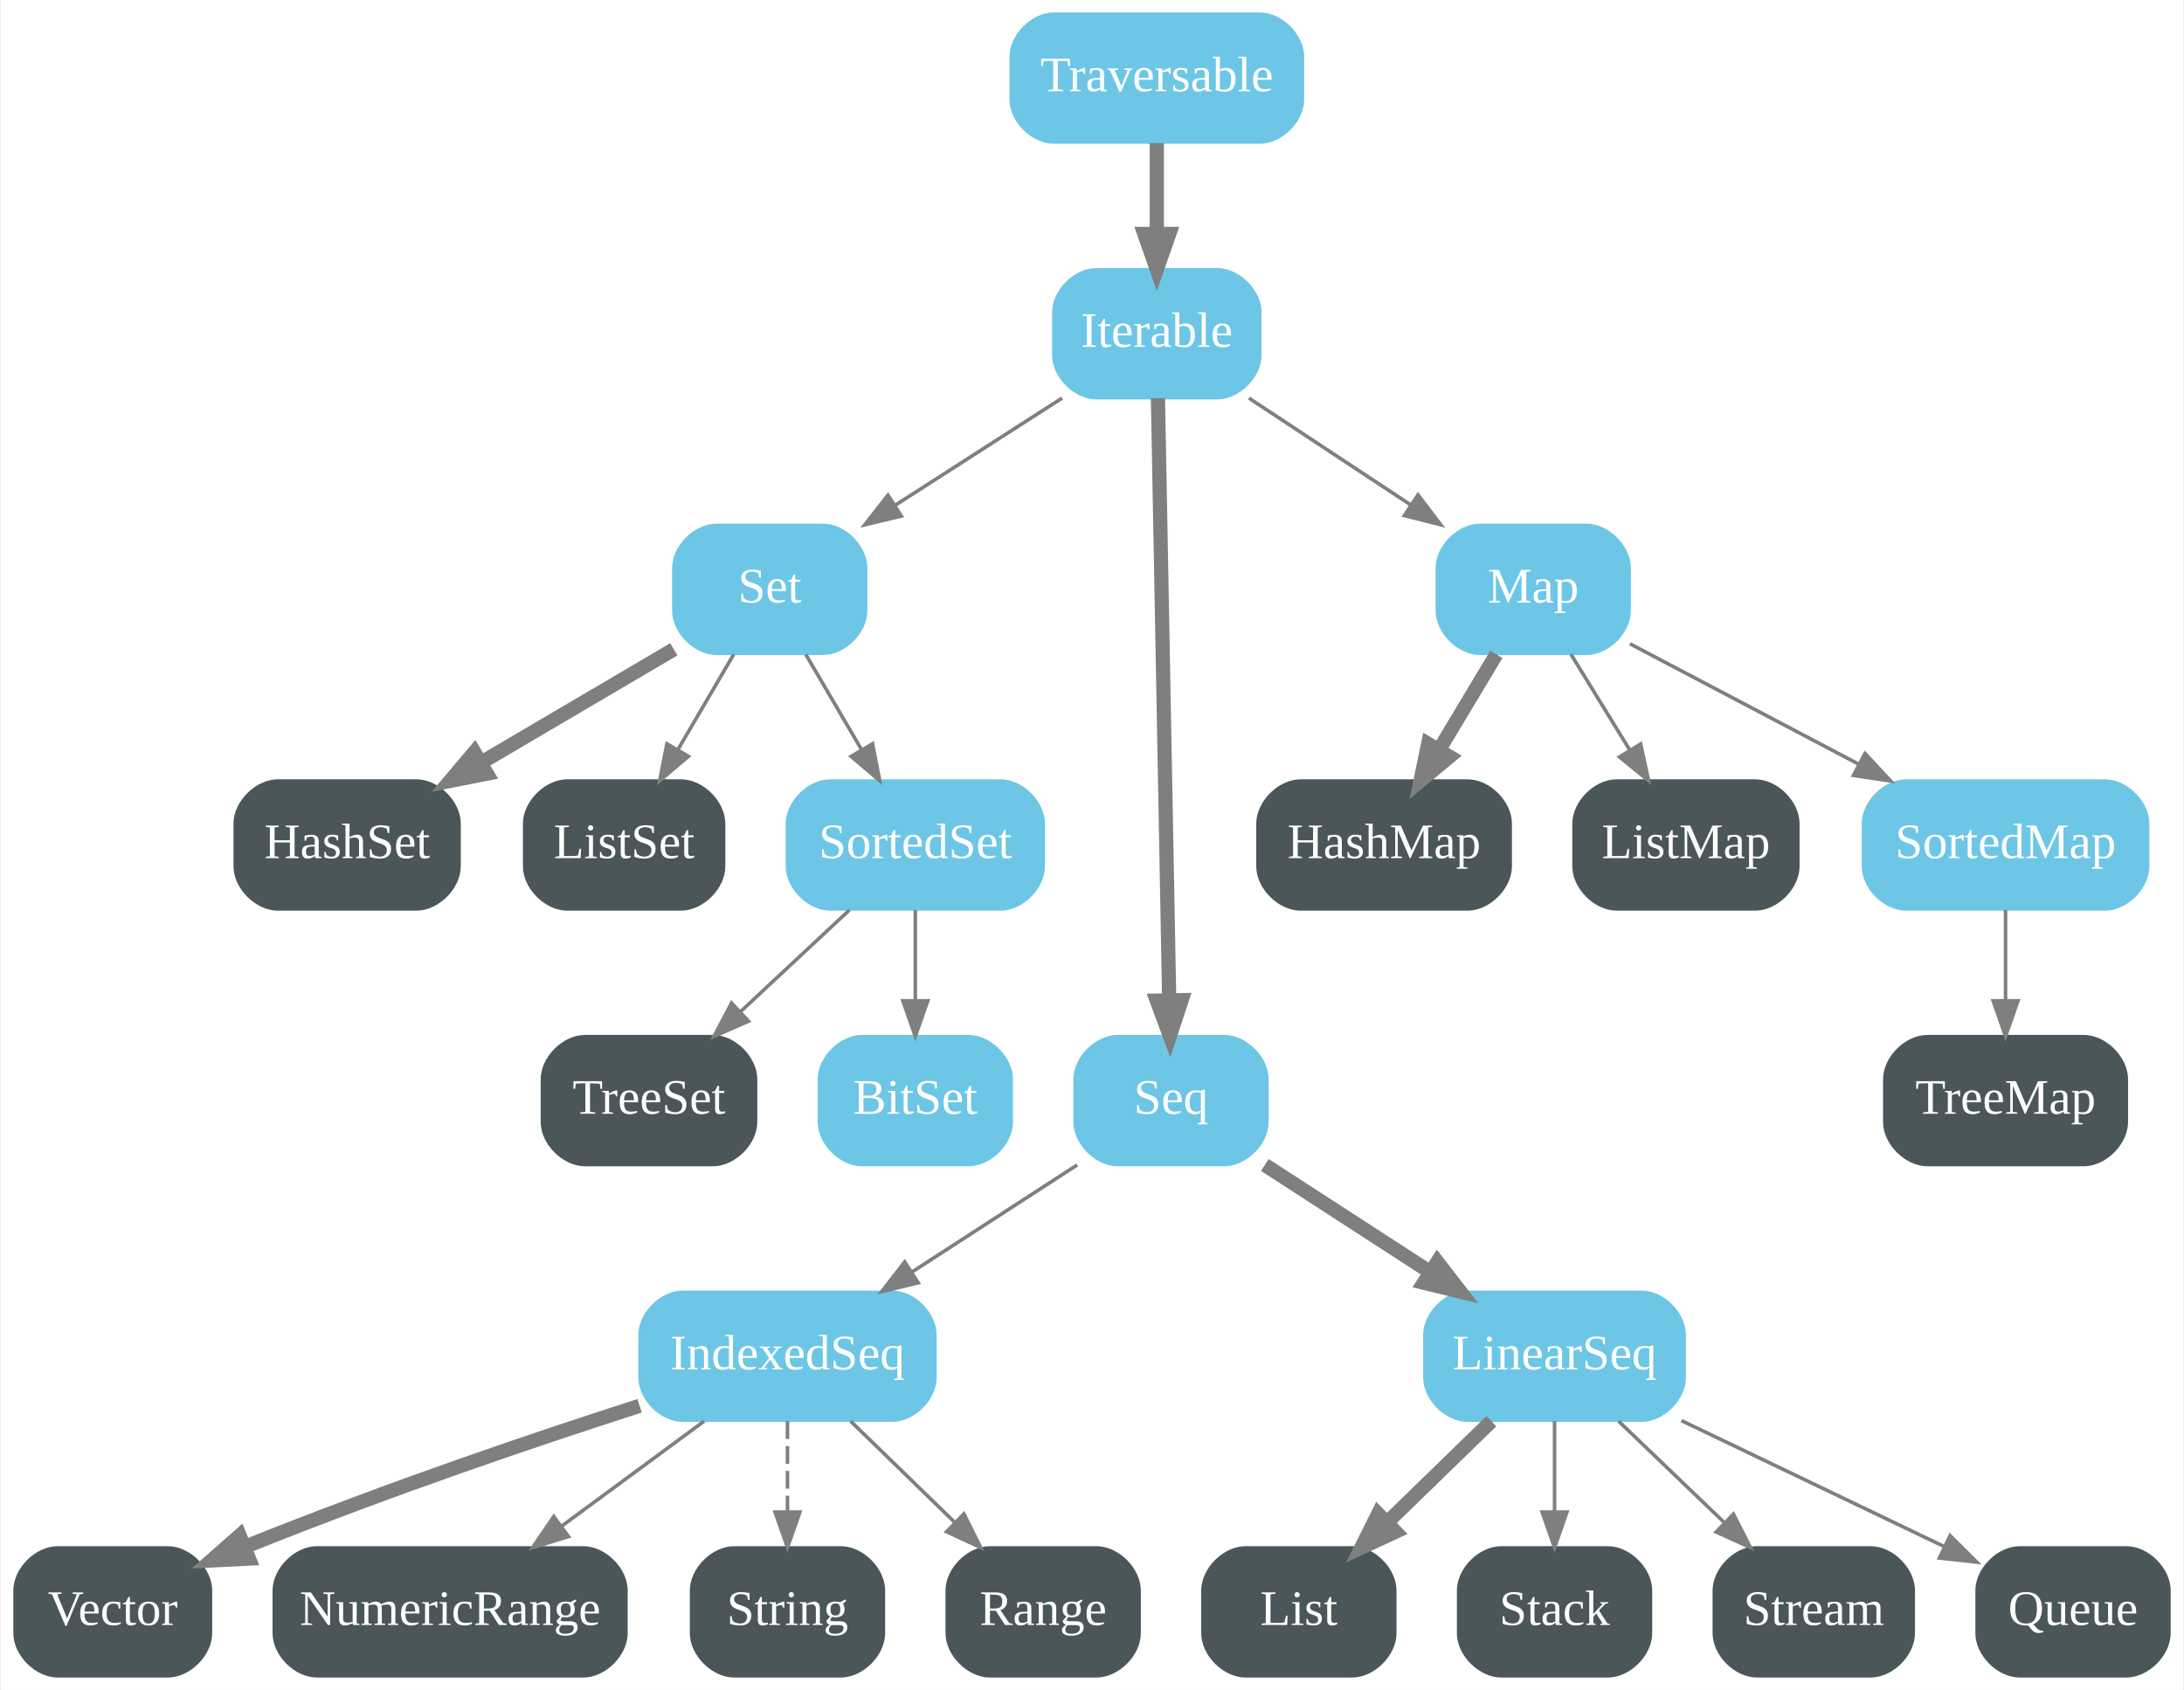
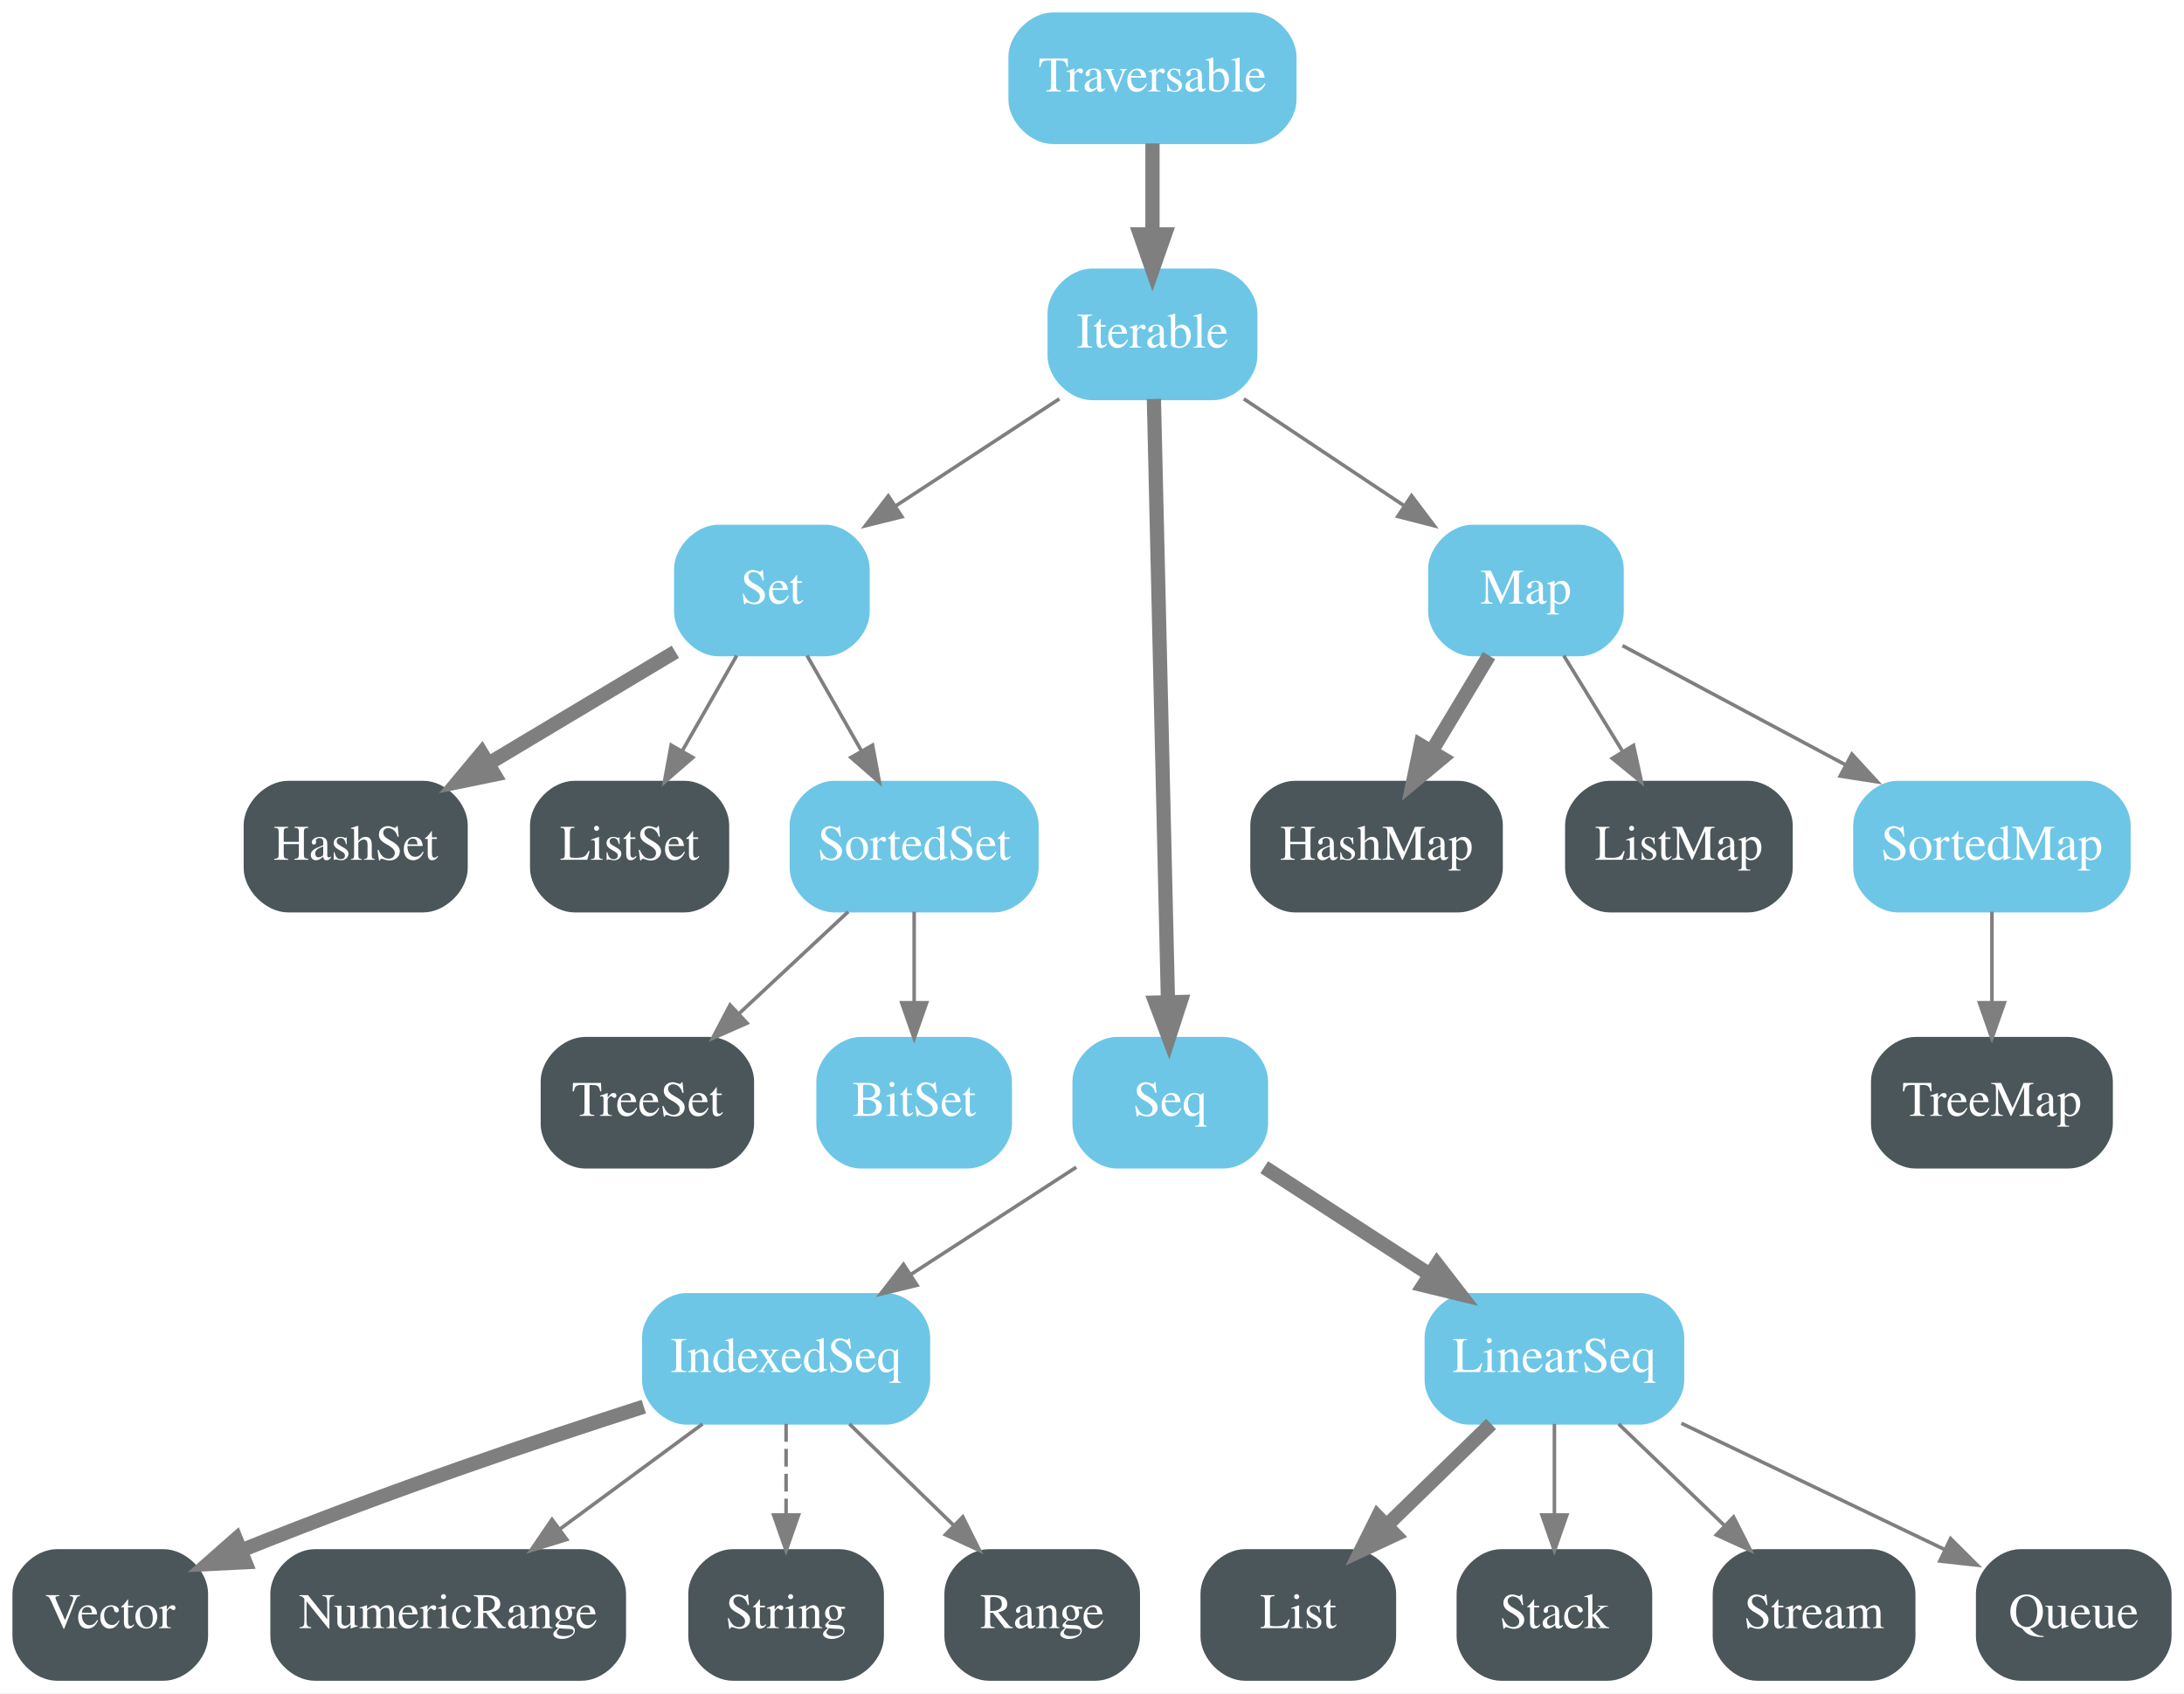
- <svg xmlns="http://www.w3.org/2000/svg" width="615pt" height="476pt" viewBox="0.00 0.00 614.50 476.00">
+ <svg xmlns="http://www.w3.org/2000/svg" width="614pt" height="476pt" viewBox="0.00 0.00 614.00 476.00">
  <g id="graph0" class="graph" transform="scale(1 1) rotate(0) translate(4 472)">
-     <polygon fill="white" stroke="none" points="-4,4 -4,-472 610.5,-472 610.5,4 -4,4" />
+     <polygon fill="white" stroke="none" points="-4,4 -4,-472 610,-472 610,4 -4,4" />
    <g id="node1" class="node">
-       <path fill="#4a5659" stroke="#4a5659" d="M113,-252C113,-252 74,-252 74,-252 68,-252 62,-246 62,-240 62,-240 62,-228 62,-228 62,-222 68,-216 74,-216 74,-216 113,-216 113,-216 119,-216 125,-222 125,-228 125,-228 125,-240 125,-240 125,-246 119,-252 113,-252" />
-       <text text-anchor="middle" x="93.5" y="-230.3" font-family="Times New Roman,serif" font-size="14.00" fill="#ffffff">HashSet</text>
+       <path fill="#4a5659" stroke="#4a5659" d="M115,-252C115,-252 77,-252 77,-252 71,-252 65,-246 65,-240 65,-240 65,-228 65,-228 65,-222 71,-216 77,-216 77,-216 115,-216 115,-216 121,-216 127,-222 127,-228 127,-228 127,-240 127,-240 127,-246 121,-252 115,-252" />
+       <text text-anchor="middle" x="96" y="-230.3" font-family="Times,serif" font-size="14.00" fill="#ffffff">HashSet</text>
    </g>
    <g id="node2" class="node">
-       <path fill="#4a5659" stroke="#4a5659" d="M196.5,-180C196.5,-180 160.5,-180 160.5,-180 154.5,-180 148.5,-174 148.5,-168 148.5,-168 148.5,-156 148.5,-156 148.5,-150 154.5,-144 160.5,-144 160.5,-144 196.5,-144 196.5,-144 202.5,-144 208.5,-150 208.5,-156 208.5,-156 208.5,-168 208.5,-168 208.5,-174 202.5,-180 196.5,-180" />
-       <text text-anchor="middle" x="178.5" y="-158.3" font-family="Times New Roman,serif" font-size="14.00" fill="#ffffff">TreeSet</text>
+       <path fill="#4a5659" stroke="#4a5659" d="M195.5,-180C195.5,-180 160.5,-180 160.5,-180 154.5,-180 148.5,-174 148.5,-168 148.5,-168 148.5,-156 148.5,-156 148.5,-150 154.5,-144 160.5,-144 160.5,-144 195.5,-144 195.5,-144 201.5,-144 207.5,-150 207.5,-156 207.5,-156 207.5,-168 207.5,-168 207.5,-174 201.5,-180 195.5,-180" />
+       <text text-anchor="middle" x="178" y="-158.3" font-family="Times,serif" font-size="14.00" fill="#ffffff">TreeSet</text>
    </g>
    <g id="node3" class="node">
-       <path fill="#4a5659" stroke="#4a5659" d="M187.5,-252C187.5,-252 155.5,-252 155.5,-252 149.5,-252 143.5,-246 143.5,-240 143.5,-240 143.5,-228 143.5,-228 143.5,-222 149.5,-216 155.5,-216 155.5,-216 187.5,-216 187.5,-216 193.5,-216 199.5,-222 199.5,-228 199.5,-228 199.5,-240 199.5,-240 199.5,-246 193.5,-252 187.5,-252" />
-       <text text-anchor="middle" x="171.5" y="-230.3" font-family="Times New Roman,serif" font-size="14.00" fill="#ffffff">ListSet</text>
+       <path fill="#4a5659" stroke="#4a5659" d="M188.5,-252C188.5,-252 157.5,-252 157.5,-252 151.5,-252 145.5,-246 145.5,-240 145.5,-240 145.5,-228 145.5,-228 145.5,-222 151.5,-216 157.5,-216 157.5,-216 188.5,-216 188.5,-216 194.5,-216 200.5,-222 200.5,-228 200.5,-228 200.5,-240 200.5,-240 200.5,-246 194.5,-252 188.5,-252" />
+       <text text-anchor="middle" x="173" y="-230.3" font-family="Times,serif" font-size="14.00" fill="#ffffff">ListSet</text>
    </g>
    <g id="node4" class="node">
-       <path fill="#4a5659" stroke="#4a5659" d="M409,-252C409,-252 362,-252 362,-252 356,-252 350,-246 350,-240 350,-240 350,-228 350,-228 350,-222 356,-216 362,-216 362,-216 409,-216 409,-216 415,-216 421,-222 421,-228 421,-228 421,-240 421,-240 421,-246 415,-252 409,-252" />
-       <text text-anchor="middle" x="385.5" y="-230.3" font-family="Times New Roman,serif" font-size="14.00" fill="#ffffff">HashMap</text>
+       <path fill="#4a5659" stroke="#4a5659" d="M406,-252C406,-252 360,-252 360,-252 354,-252 348,-246 348,-240 348,-240 348,-228 348,-228 348,-222 354,-216 360,-216 360,-216 406,-216 406,-216 412,-216 418,-222 418,-228 418,-228 418,-240 418,-240 418,-246 412,-252 406,-252" />
+       <text text-anchor="middle" x="383" y="-230.3" font-family="Times,serif" font-size="14.00" fill="#ffffff">HashMap</text>
    </g>
    <g id="node5" class="node">
-       <path fill="#4a5659" stroke="#4a5659" d="M582.5,-180C582.5,-180 538.5,-180 538.5,-180 532.5,-180 526.5,-174 526.5,-168 526.5,-168 526.5,-156 526.5,-156 526.5,-150 532.5,-144 538.5,-144 538.5,-144 582.5,-144 582.5,-144 588.5,-144 594.5,-150 594.5,-156 594.5,-156 594.5,-168 594.5,-168 594.5,-174 588.5,-180 582.5,-180" />
-       <text text-anchor="middle" x="560.5" y="-158.3" font-family="Times New Roman,serif" font-size="14.00" fill="#ffffff">TreeMap</text>
+       <path fill="#4a5659" stroke="#4a5659" d="M577.5,-180C577.5,-180 534.5,-180 534.5,-180 528.5,-180 522.5,-174 522.5,-168 522.5,-168 522.5,-156 522.5,-156 522.5,-150 528.5,-144 534.5,-144 534.5,-144 577.5,-144 577.5,-144 583.5,-144 589.5,-150 589.5,-156 589.5,-156 589.5,-168 589.5,-168 589.5,-174 583.5,-180 577.5,-180" />
+       <text text-anchor="middle" x="556" y="-158.3" font-family="Times,serif" font-size="14.00" fill="#ffffff">TreeMap</text>
    </g>
    <g id="node6" class="node">
-       <path fill="#4a5659" stroke="#4a5659" d="M490,-252C490,-252 451,-252 451,-252 445,-252 439,-246 439,-240 439,-240 439,-228 439,-228 439,-222 445,-216 451,-216 451,-216 490,-216 490,-216 496,-216 502,-222 502,-228 502,-228 502,-240 502,-240 502,-246 496,-252 490,-252" />
-       <text text-anchor="middle" x="470.5" y="-230.3" font-family="Times New Roman,serif" font-size="14.00" fill="#ffffff">ListMap</text>
+       <path fill="#4a5659" stroke="#4a5659" d="M487.5,-252C487.5,-252 448.5,-252 448.5,-252 442.5,-252 436.5,-246 436.5,-240 436.5,-240 436.5,-228 436.5,-228 436.5,-222 442.5,-216 448.5,-216 448.5,-216 487.5,-216 487.5,-216 493.5,-216 499.5,-222 499.5,-228 499.5,-228 499.5,-240 499.5,-240 499.5,-246 493.5,-252 487.5,-252" />
+       <text text-anchor="middle" x="468" y="-230.3" font-family="Times,serif" font-size="14.00" fill="#ffffff">ListMap</text>
    </g>
    <g id="node7" class="node">
-       <path fill="#4a5659" stroke="#4a5659" d="M43,-36C43,-36 12,-36 12,-36 6,-36 0,-30 0,-24 0,-24 0,-12 0,-12 0,-6 6,-0 12,-0 12,-0 43,-0 43,-0 49,-0 55,-6 55,-12 55,-12 55,-24 55,-24 55,-30 49,-36 43,-36" />
-       <text text-anchor="middle" x="27.5" y="-14.3" font-family="Times New Roman,serif" font-size="14.00" fill="#ffffff">Vector</text>
+       <path fill="#4a5659" stroke="#4a5659" d="M42,-36C42,-36 12,-36 12,-36 6,-36 0,-30 0,-24 0,-24 0,-12 0,-12 0,-6 6,-0 12,-0 12,-0 42,-0 42,-0 48,-0 54,-6 54,-12 54,-12 54,-24 54,-24 54,-30 48,-36 42,-36" />
+       <text text-anchor="middle" x="27" y="-14.3" font-family="Times,serif" font-size="14.00" fill="#ffffff">Vector</text>
    </g>
    <g id="node8" class="node">
-       <path fill="#4a5659" stroke="#4a5659" d="M160,-36C160,-36 85,-36 85,-36 79,-36 73,-30 73,-24 73,-24 73,-12 73,-12 73,-6 79,-0 85,-0 85,-0 160,-0 160,-0 166,-0 172,-6 172,-12 172,-12 172,-24 172,-24 172,-30 166,-36 160,-36" />
-       <text text-anchor="middle" x="122.5" y="-14.3" font-family="Times New Roman,serif" font-size="14.00" fill="#ffffff">NumericRange</text>
+       <path fill="#4a5659" stroke="#4a5659" d="M159.5,-36C159.5,-36 84.5,-36 84.5,-36 78.5,-36 72.5,-30 72.5,-24 72.5,-24 72.5,-12 72.5,-12 72.5,-6 78.5,-0 84.5,-0 84.5,-0 159.5,-0 159.5,-0 165.5,-0 171.5,-6 171.5,-12 171.5,-12 171.5,-24 171.5,-24 171.5,-30 165.5,-36 159.5,-36" />
+       <text text-anchor="middle" x="122" y="-14.3" font-family="Times,serif" font-size="14.00" fill="#ffffff">NumericRange</text>
    </g>
    <g id="node9" class="node">
-       <path fill="#4a5659" stroke="#4a5659" d="M232.5,-36C232.5,-36 202.5,-36 202.5,-36 196.5,-36 190.5,-30 190.5,-24 190.5,-24 190.5,-12 190.5,-12 190.5,-6 196.5,-0 202.5,-0 202.5,-0 232.5,-0 232.5,-0 238.5,-0 244.5,-6 244.5,-12 244.5,-12 244.5,-24 244.5,-24 244.5,-30 238.5,-36 232.5,-36" />
-       <text text-anchor="middle" x="217.5" y="-14.3" font-family="Times New Roman,serif" font-size="14.00" fill="#ffffff">String</text>
+       <path fill="#4a5659" stroke="#4a5659" d="M232,-36C232,-36 202,-36 202,-36 196,-36 190,-30 190,-24 190,-24 190,-12 190,-12 190,-6 196,-0 202,-0 202,-0 232,-0 232,-0 238,-0 244,-6 244,-12 244,-12 244,-24 244,-24 244,-30 238,-36 232,-36" />
+       <text text-anchor="middle" x="217" y="-14.3" font-family="Times,serif" font-size="14.00" fill="#ffffff">String</text>
    </g>
    <g id="node10" class="node">
-       <path fill="#4a5659" stroke="#4a5659" d="M304.5,-36C304.5,-36 274.5,-36 274.5,-36 268.5,-36 262.5,-30 262.5,-24 262.5,-24 262.5,-12 262.5,-12 262.5,-6 268.5,-0 274.5,-0 274.5,-0 304.5,-0 304.5,-0 310.5,-0 316.5,-6 316.5,-12 316.5,-12 316.5,-24 316.5,-24 316.5,-30 310.5,-36 304.5,-36" />
-       <text text-anchor="middle" x="289.5" y="-14.3" font-family="Times New Roman,serif" font-size="14.00" fill="#ffffff">Range</text>
+       <path fill="#4a5659" stroke="#4a5659" d="M304,-36C304,-36 274,-36 274,-36 268,-36 262,-30 262,-24 262,-24 262,-12 262,-12 262,-6 268,-0 274,-0 274,-0 304,-0 304,-0 310,-0 316,-6 316,-12 316,-12 316,-24 316,-24 316,-30 310,-36 304,-36" />
+       <text text-anchor="middle" x="289" y="-14.3" font-family="Times,serif" font-size="14.00" fill="#ffffff">Range</text>
    </g>
    <g id="node11" class="node">
-       <path fill="#4a5659" stroke="#4a5659" d="M376.5,-36C376.5,-36 346.5,-36 346.5,-36 340.5,-36 334.5,-30 334.5,-24 334.5,-24 334.5,-12 334.5,-12 334.5,-6 340.5,-0 346.5,-0 346.5,-0 376.5,-0 376.5,-0 382.5,-0 388.5,-6 388.5,-12 388.5,-12 388.5,-24 388.5,-24 388.5,-30 382.5,-36 376.5,-36" />
-       <text text-anchor="middle" x="361.5" y="-14.3" font-family="Times New Roman,serif" font-size="14.00" fill="#ffffff">List</text>
+       <path fill="#4a5659" stroke="#4a5659" d="M376,-36C376,-36 346,-36 346,-36 340,-36 334,-30 334,-24 334,-24 334,-12 334,-12 334,-6 340,-0 346,-0 346,-0 376,-0 376,-0 382,-0 388,-6 388,-12 388,-12 388,-24 388,-24 388,-30 382,-36 376,-36" />
+       <text text-anchor="middle" x="361" y="-14.3" font-family="Times,serif" font-size="14.00" fill="#ffffff">List</text>
    </g>
    <g id="node12" class="node">
-       <path fill="#4a5659" stroke="#4a5659" d="M448.5,-36C448.5,-36 418.5,-36 418.5,-36 412.5,-36 406.5,-30 406.5,-24 406.5,-24 406.5,-12 406.5,-12 406.5,-6 412.5,-0 418.5,-0 418.5,-0 448.5,-0 448.5,-0 454.5,-0 460.5,-6 460.5,-12 460.5,-12 460.5,-24 460.5,-24 460.5,-30 454.5,-36 448.5,-36" />
-       <text text-anchor="middle" x="433.5" y="-14.3" font-family="Times New Roman,serif" font-size="14.00" fill="#ffffff">Stack</text>
+       <path fill="#4a5659" stroke="#4a5659" d="M448,-36C448,-36 418,-36 418,-36 412,-36 406,-30 406,-24 406,-24 406,-12 406,-12 406,-6 412,-0 418,-0 418,-0 448,-0 448,-0 454,-0 460,-6 460,-12 460,-12 460,-24 460,-24 460,-30 454,-36 448,-36" />
+       <text text-anchor="middle" x="433" y="-14.3" font-family="Times,serif" font-size="14.00" fill="#ffffff">Stack</text>
    </g>
    <g id="node13" class="node">
-       <path fill="#4a5659" stroke="#4a5659" d="M522.5,-36C522.5,-36 490.5,-36 490.5,-36 484.5,-36 478.5,-30 478.5,-24 478.5,-24 478.5,-12 478.5,-12 478.5,-6 484.5,-0 490.5,-0 490.5,-0 522.5,-0 522.5,-0 528.5,-0 534.5,-6 534.5,-12 534.5,-12 534.5,-24 534.5,-24 534.5,-30 528.5,-36 522.5,-36" />
-       <text text-anchor="middle" x="506.5" y="-14.3" font-family="Times New Roman,serif" font-size="14.00" fill="#ffffff">Stream</text>
+       <path fill="#4a5659" stroke="#4a5659" d="M522,-36C522,-36 490,-36 490,-36 484,-36 478,-30 478,-24 478,-24 478,-12 478,-12 478,-6 484,-0 490,-0 490,-0 522,-0 522,-0 528,-0 534,-6 534,-12 534,-12 534,-24 534,-24 534,-30 528,-36 522,-36" />
+       <text text-anchor="middle" x="506" y="-14.3" font-family="Times,serif" font-size="14.00" fill="#ffffff">Stream</text>
    </g>
    <g id="node14" class="node">
-       <path fill="#4a5659" stroke="#4a5659" d="M594.5,-36C594.5,-36 564.5,-36 564.5,-36 558.5,-36 552.5,-30 552.5,-24 552.5,-24 552.5,-12 552.5,-12 552.5,-6 558.5,-0 564.5,-0 564.5,-0 594.5,-0 594.5,-0 600.5,-0 606.5,-6 606.5,-12 606.5,-12 606.5,-24 606.5,-24 606.5,-30 600.5,-36 594.5,-36" />
-       <text text-anchor="middle" x="579.5" y="-14.3" font-family="Times New Roman,serif" font-size="14.00" fill="#ffffff">Queue</text>
+       <path fill="#4a5659" stroke="#4a5659" d="M594,-36C594,-36 564,-36 564,-36 558,-36 552,-30 552,-24 552,-24 552,-12 552,-12 552,-6 558,-0 564,-0 564,-0 594,-0 594,-0 600,-0 606,-6 606,-12 606,-12 606,-24 606,-24 606,-30 600,-36 594,-36" />
+       <text text-anchor="middle" x="579" y="-14.3" font-family="Times,serif" font-size="14.00" fill="#ffffff">Queue</text>
    </g>
    <g id="node15" class="node">
-       <path fill="#6dc6e6" stroke="#6dc6e6" d="M350.5,-468C350.5,-468 292.5,-468 292.5,-468 286.5,-468 280.5,-462 280.5,-456 280.5,-456 280.5,-444 280.5,-444 280.5,-438 286.5,-432 292.5,-432 292.5,-432 350.5,-432 350.5,-432 356.5,-432 362.5,-438 362.5,-444 362.5,-444 362.5,-456 362.5,-456 362.5,-462 356.5,-468 350.5,-468" />
-       <text text-anchor="middle" x="321.5" y="-446.3" font-family="Times New Roman,serif" font-size="14.00" fill="#ffffff">Traversable</text>
+       <path fill="#6dc6e6" stroke="#6dc6e6" d="M348,-468C348,-468 292,-468 292,-468 286,-468 280,-462 280,-456 280,-456 280,-444 280,-444 280,-438 286,-432 292,-432 292,-432 348,-432 348,-432 354,-432 360,-438 360,-444 360,-444 360,-456 360,-456 360,-462 354,-468 348,-468" />
+       <text text-anchor="middle" x="320" y="-446.3" font-family="Times,serif" font-size="14.00" fill="#ffffff">Traversable</text>
    </g>
    <g id="node16" class="node">
-       <path fill="#6dc6e6" stroke="#6dc6e6" d="M338.5,-396C338.5,-396 304.5,-396 304.5,-396 298.5,-396 292.5,-390 292.5,-384 292.5,-384 292.5,-372 292.5,-372 292.5,-366 298.5,-360 304.5,-360 304.5,-360 338.5,-360 338.5,-360 344.5,-360 350.5,-366 350.5,-372 350.5,-372 350.5,-384 350.5,-384 350.5,-390 344.5,-396 338.5,-396" />
-       <text text-anchor="middle" x="321.5" y="-374.3" font-family="Times New Roman,serif" font-size="14.00" fill="#ffffff">Iterable</text>
+       <path fill="#6dc6e6" stroke="#6dc6e6" d="M337,-396C337,-396 303,-396 303,-396 297,-396 291,-390 291,-384 291,-384 291,-372 291,-372 291,-366 297,-360 303,-360 303,-360 337,-360 337,-360 343,-360 349,-366 349,-372 349,-372 349,-384 349,-384 349,-390 343,-396 337,-396" />
+       <text text-anchor="middle" x="320" y="-374.3" font-family="Times,serif" font-size="14.00" fill="#ffffff">Iterable</text>
    </g>
    <g id="edge1" class="edge">
-       <path fill="none" stroke="#7f7f7f" stroke-width="4" d="M321.5,-431.697C321.5,-423.983 321.5,-414.712 321.5,-406.112" />
-       <polygon fill="#7f7f7f" stroke="#7f7f7f" stroke-width="4" points="325,-406.104 321.5,-396.104 318,-406.104 325,-406.104" />
+       <path fill="none" stroke="#7f7f7f" stroke-width="4" d="M320,-431.697C320,-423.983 320,-414.712 320,-406.112" />
+       <polygon fill="#7f7f7f" stroke="#7f7f7f" stroke-width="4" points="323.5,-406.104 320,-396.104 316.5,-406.104 323.5,-406.104" />
    </g>
    <g id="node17" class="node">
-       <path fill="#6dc6e6" stroke="#6dc6e6" d="M227.5,-324C227.5,-324 197.5,-324 197.5,-324 191.5,-324 185.5,-318 185.5,-312 185.5,-312 185.5,-300 185.5,-300 185.5,-294 191.5,-288 197.5,-288 197.5,-288 227.5,-288 227.5,-288 233.5,-288 239.5,-294 239.5,-300 239.5,-300 239.5,-312 239.5,-312 239.5,-318 233.5,-324 227.5,-324" />
-       <text text-anchor="middle" x="212.5" y="-302.3" font-family="Times New Roman,serif" font-size="14.00" fill="#ffffff">Set</text>
+       <path fill="#6dc6e6" stroke="#6dc6e6" d="M228,-324C228,-324 198,-324 198,-324 192,-324 186,-318 186,-312 186,-312 186,-300 186,-300 186,-294 192,-288 198,-288 198,-288 228,-288 228,-288 234,-288 240,-294 240,-300 240,-300 240,-312 240,-312 240,-318 234,-324 228,-324" />
+       <text text-anchor="middle" x="213" y="-302.3" font-family="Times,serif" font-size="14.00" fill="#ffffff">Set</text>
    </g>
    <g id="edge2" class="edge">
-       <path fill="none" stroke="#7f7f7f" d="M294.836,-359.876C280.716,-350.808 263.189,-339.552 247.939,-329.759" />
-       <polygon fill="#7f7f7f" stroke="#7f7f7f" points="249.573,-326.648 239.267,-324.19 245.79,-332.538 249.573,-326.648" />
+       <path fill="none" stroke="#7f7f7f" d="M293.825,-359.876C279.964,-350.808 262.759,-339.552 247.789,-329.759" />
+       <polygon fill="#7f7f7f" stroke="#7f7f7f" points="249.56,-326.735 239.276,-324.19 245.728,-332.593 249.56,-326.735" />
    </g>
    <g id="node18" class="node">
-       <path fill="#6dc6e6" stroke="#6dc6e6" d="M340.5,-180C340.5,-180 310.5,-180 310.5,-180 304.5,-180 298.5,-174 298.5,-168 298.5,-168 298.5,-156 298.5,-156 298.5,-150 304.5,-144 310.5,-144 310.5,-144 340.5,-144 340.5,-144 346.5,-144 352.5,-150 352.5,-156 352.5,-156 352.5,-168 352.5,-168 352.5,-174 346.5,-180 340.5,-180" />
-       <text text-anchor="middle" x="325.5" y="-158.3" font-family="Times New Roman,serif" font-size="14.00" fill="#ffffff">Seq</text>
+       <path fill="#6dc6e6" stroke="#6dc6e6" d="M340,-180C340,-180 310,-180 310,-180 304,-180 298,-174 298,-168 298,-168 298,-156 298,-156 298,-150 304,-144 310,-144 310,-144 340,-144 340,-144 346,-144 352,-150 352,-156 352,-156 352,-168 352,-168 352,-174 346,-180 340,-180" />
+       <text text-anchor="middle" x="325" y="-158.3" font-family="Times,serif" font-size="14.00" fill="#ffffff">Seq</text>
    </g>
    <g id="edge3" class="edge">
-       <path fill="none" stroke="#7f7f7f" stroke-width="4" d="M321.821,-359.849C322.512,-322.832 324.151,-235.181 324.988,-190.386" />
-       <polygon fill="#7f7f7f" stroke="#7f7f7f" stroke-width="4" points="328.49,-190.296 325.178,-180.232 321.492,-190.165 328.49,-190.296" />
+       <path fill="none" stroke="#7f7f7f" stroke-width="4" d="M320.401,-359.849C321.266,-322.832 323.314,-235.181 324.36,-190.386" />
+       <polygon fill="#7f7f7f" stroke="#7f7f7f" stroke-width="4" points="327.863,-190.312 324.597,-180.232 320.865,-190.148 327.863,-190.312" />
    </g>
    <g id="node19" class="node">
-       <path fill="#6dc6e6" stroke="#6dc6e6" d="M442.5,-324C442.5,-324 412.5,-324 412.5,-324 406.5,-324 400.5,-318 400.5,-312 400.5,-312 400.5,-300 400.5,-300 400.5,-294 406.5,-288 412.5,-288 412.5,-288 442.5,-288 442.5,-288 448.5,-288 454.5,-294 454.5,-300 454.5,-300 454.5,-312 454.5,-312 454.5,-318 448.5,-324 442.5,-324" />
-       <text text-anchor="middle" x="427.5" y="-302.3" font-family="Times New Roman,serif" font-size="14.00" fill="#ffffff">Map</text>
+       <path fill="#6dc6e6" stroke="#6dc6e6" d="M440,-324C440,-324 410,-324 410,-324 404,-324 398,-318 398,-312 398,-312 398,-300 398,-300 398,-294 404,-288 410,-288 410,-288 440,-288 440,-288 446,-288 452,-294 452,-300 452,-300 452,-312 452,-312 452,-318 446,-324 440,-324" />
+       <text text-anchor="middle" x="425" y="-302.3" font-family="Times,serif" font-size="14.00" fill="#ffffff">Map</text>
    </g>
    <g id="edge4" class="edge">
-       <path fill="none" stroke="#7f7f7f" d="M347.431,-359.876C361.162,-350.808 378.206,-339.552 393.036,-329.759" />
-       <polygon fill="#7f7f7f" stroke="#7f7f7f" points="395.054,-332.621 401.47,-324.19 391.196,-326.78 395.054,-332.621" />
+       <path fill="none" stroke="#7f7f7f" d="M345.686,-359.876C359.288,-350.808 376.172,-339.552 390.861,-329.759" />
+       <polygon fill="#7f7f7f" stroke="#7f7f7f" points="392.836,-332.649 399.215,-324.19 388.953,-326.825 392.836,-332.649" />
    </g>
    <g id="edge6" class="edge">
-       <path fill="none" stroke="#7f7f7f" stroke-width="4" d="M185.497,-289.116C169.497,-279.704 148.974,-267.632 131.373,-257.278" />
-       <polygon fill="#7f7f7f" stroke="#7f7f7f" stroke-width="4" points="132.869,-254.098 122.475,-252.044 129.32,-260.131 132.869,-254.098" />
+       <path fill="none" stroke="#7f7f7f" stroke-width="4" d="M185.864,-288.765C170.228,-279.41 150.348,-267.516 133.263,-257.294" />
+       <polygon fill="#7f7f7f" stroke="#7f7f7f" stroke-width="4" points="135,-254.255 124.621,-252.124 131.406,-260.262 135,-254.255" />
    </g>
    <g id="edge7" class="edge">
-       <path fill="none" stroke="#7f7f7f" d="M202.365,-287.697C197.648,-279.644 191.938,-269.894 186.718,-260.982" />
-       <polygon fill="#7f7f7f" stroke="#7f7f7f" points="189.592,-258.964 181.518,-252.104 183.552,-262.502 189.592,-258.964" />
+       <path fill="none" stroke="#7f7f7f" d="M203.112,-287.697C198.511,-279.644 192.94,-269.894 187.847,-260.982" />
+       <polygon fill="#7f7f7f" stroke="#7f7f7f" points="190.774,-259.05 182.774,-252.104 184.696,-262.523 190.774,-259.05" />
    </g>
    <g id="node20" class="node">
-       <path fill="#6dc6e6" stroke="#6dc6e6" d="M277.5,-252C277.5,-252 229.5,-252 229.5,-252 223.5,-252 217.5,-246 217.5,-240 217.5,-240 217.5,-228 217.5,-228 217.5,-222 223.5,-216 229.5,-216 229.5,-216 277.5,-216 277.5,-216 283.5,-216 289.5,-222 289.5,-228 289.5,-228 289.5,-240 289.5,-240 289.5,-246 283.5,-252 277.5,-252" />
-       <text text-anchor="middle" x="253.5" y="-230.3" font-family="Times New Roman,serif" font-size="14.00" fill="#ffffff">SortedSet</text>
+       <path fill="#6dc6e6" stroke="#6dc6e6" d="M275.5,-252C275.5,-252 230.5,-252 230.5,-252 224.5,-252 218.5,-246 218.5,-240 218.5,-240 218.5,-228 218.5,-228 218.5,-222 224.5,-216 230.5,-216 230.5,-216 275.5,-216 275.5,-216 281.5,-216 287.5,-222 287.5,-228 287.5,-228 287.5,-240 287.5,-240 287.5,-246 281.5,-252 275.5,-252" />
+       <text text-anchor="middle" x="253" y="-230.3" font-family="Times,serif" font-size="14.00" fill="#ffffff">SortedSet</text>
    </g>
    <g id="edge5" class="edge">
-       <path fill="none" stroke="#7f7f7f" d="M222.635,-287.697C227.352,-279.644 233.062,-269.894 238.282,-260.982" />
-       <polygon fill="#7f7f7f" stroke="#7f7f7f" points="241.448,-262.502 243.482,-252.104 235.408,-258.964 241.448,-262.502" />
+       <path fill="none" stroke="#7f7f7f" d="M222.888,-287.697C227.489,-279.644 233.06,-269.894 238.153,-260.982" />
+       <polygon fill="#7f7f7f" stroke="#7f7f7f" points="241.304,-262.523 243.226,-252.104 235.226,-259.05 241.304,-262.523" />
    </g>
    <g id="node22" class="node">
-       <path fill="#6dc6e6" stroke="#6dc6e6" d="M247,-108C247,-108 188,-108 188,-108 182,-108 176,-102 176,-96 176,-96 176,-84 176,-84 176,-78 182,-72 188,-72 188,-72 247,-72 247,-72 253,-72 259,-78 259,-84 259,-84 259,-96 259,-96 259,-102 253,-108 247,-108" />
-       <text text-anchor="middle" x="217.5" y="-86.3" font-family="Times New Roman,serif" font-size="14.00" fill="#ffffff">IndexedSeq</text>
+       <path fill="#6dc6e6" stroke="#6dc6e6" d="M245,-108C245,-108 189,-108 189,-108 183,-108 177,-102 177,-96 177,-96 177,-84 177,-84 177,-78 183,-72 189,-72 189,-72 245,-72 245,-72 251,-72 257,-78 257,-84 257,-84 257,-96 257,-96 257,-102 251,-108 245,-108" />
+       <text text-anchor="middle" x="217" y="-86.3" font-family="Times,serif" font-size="14.00" fill="#ffffff">IndexedSeq</text>
    </g>
    <g id="edge10" class="edge">
-       <path fill="none" stroke="#7f7f7f" d="M299.08,-143.876C285.09,-134.808 267.724,-123.552 252.614,-113.759" />
-       <polygon fill="#7f7f7f" stroke="#7f7f7f" points="254.317,-110.692 244.021,-108.19 250.509,-116.566 254.317,-110.692" />
+       <path fill="none" stroke="#7f7f7f" d="M298.58,-143.876C284.59,-134.808 267.224,-123.552 252.114,-113.759" />
+       <polygon fill="#7f7f7f" stroke="#7f7f7f" points="253.817,-110.692 243.521,-108.19 250.009,-116.566 253.817,-110.692" />
    </g>
    <g id="node23" class="node">
-       <path fill="#6dc6e6" stroke="#6dc6e6" d="M458,-108C458,-108 409,-108 409,-108 403,-108 397,-102 397,-96 397,-96 397,-84 397,-84 397,-78 403,-72 409,-72 409,-72 458,-72 458,-72 464,-72 470,-78 470,-84 470,-84 470,-96 470,-96 470,-102 464,-108 458,-108" />
-       <text text-anchor="middle" x="433.5" y="-86.3" font-family="Times New Roman,serif" font-size="14.00" fill="#ffffff">LinearSeq</text>
+       <path fill="#6dc6e6" stroke="#6dc6e6" d="M457,-108C457,-108 409,-108 409,-108 403,-108 397,-102 397,-96 397,-96 397,-84 397,-84 397,-78 403,-72 409,-72 409,-72 457,-72 457,-72 463,-72 469,-78 469,-84 469,-84 469,-96 469,-96 469,-102 463,-108 457,-108" />
+       <text text-anchor="middle" x="433" y="-86.3" font-family="Times,serif" font-size="14.00" fill="#ffffff">LinearSeq</text>
    </g>
    <g id="edge11" class="edge">
-       <path fill="none" stroke="#7f7f7f" stroke-width="4" d="M351.92,-143.876C365.91,-134.808 383.276,-123.552 398.386,-113.759" />
-       <polygon fill="#7f7f7f" stroke="#7f7f7f" stroke-width="4" points="400.491,-116.566 406.979,-108.19 396.683,-110.692 400.491,-116.566" />
+       <path fill="none" stroke="#7f7f7f" stroke-width="4" d="M351.42,-143.876C365.41,-134.808 382.776,-123.552 397.886,-113.759" />
+       <polygon fill="#7f7f7f" stroke="#7f7f7f" stroke-width="4" points="399.991,-116.566 406.479,-108.19 396.183,-110.692 399.991,-116.566" />
    </g>
    <g id="edge20" class="edge">
-       <path fill="none" stroke="#7f7f7f" stroke-width="4" d="M417.118,-287.697C412.235,-279.559 406.313,-269.689 400.921,-260.701" />
-       <polygon fill="#7f7f7f" stroke="#7f7f7f" stroke-width="4" points="403.909,-258.879 395.763,-252.104 397.906,-262.48 403.909,-258.879" />
+       <path fill="none" stroke="#7f7f7f" stroke-width="4" d="M414.618,-287.697C409.735,-279.559 403.813,-269.689 398.421,-260.701" />
+       <polygon fill="#7f7f7f" stroke="#7f7f7f" stroke-width="4" points="401.409,-258.879 393.263,-252.104 395.406,-262.48 401.409,-258.879" />
    </g>
    <g id="edge21" class="edge">
-       <path fill="none" stroke="#7f7f7f" d="M438.129,-287.697C443.128,-279.559 449.191,-269.689 454.712,-260.701" />
-       <polygon fill="#7f7f7f" stroke="#7f7f7f" points="457.741,-262.457 459.993,-252.104 451.777,-258.793 457.741,-262.457" />
+       <path fill="none" stroke="#7f7f7f" d="M435.629,-287.697C440.628,-279.559 446.691,-269.689 452.212,-260.701" />
+       <polygon fill="#7f7f7f" stroke="#7f7f7f" points="455.241,-262.457 457.493,-252.104 449.277,-258.793 455.241,-262.457" />
    </g>
    <g id="node24" class="node">
-       <path fill="#6dc6e6" stroke="#6dc6e6" d="M588.5,-252C588.5,-252 532.5,-252 532.5,-252 526.5,-252 520.5,-246 520.5,-240 520.5,-240 520.5,-228 520.5,-228 520.5,-222 526.5,-216 532.5,-216 532.5,-216 588.5,-216 588.5,-216 594.5,-216 600.5,-222 600.5,-228 600.5,-228 600.5,-240 600.5,-240 600.5,-246 594.5,-252 588.5,-252" />
-       <text text-anchor="middle" x="560.5" y="-230.3" font-family="Times New Roman,serif" font-size="14.00" fill="#ffffff">SortedMap</text>
+       <path fill="#6dc6e6" stroke="#6dc6e6" d="M582.5,-252C582.5,-252 529.5,-252 529.5,-252 523.5,-252 517.5,-246 517.5,-240 517.5,-240 517.5,-228 517.5,-228 517.5,-222 523.5,-216 529.5,-216 529.5,-216 582.5,-216 582.5,-216 588.5,-216 594.5,-222 594.5,-228 594.5,-228 594.5,-240 594.5,-240 594.5,-246 588.5,-252 582.5,-252" />
+       <text text-anchor="middle" x="556" y="-230.3" font-family="Times,serif" font-size="14.00" fill="#ffffff">SortedMap</text>
    </g>
    <g id="edge22" class="edge">
-       <path fill="none" stroke="#7f7f7f" d="M454.735,-290.666C473.272,-280.91 498.149,-267.816 519.12,-256.779" />
-       <polygon fill="#7f7f7f" stroke="#7f7f7f" points="520.921,-259.786 528.14,-252.032 517.661,-253.592 520.921,-259.786" />
+       <path fill="none" stroke="#7f7f7f" d="M452.143,-290.496C470.21,-280.842 494.289,-267.975 514.713,-257.062" />
+       <polygon fill="#7f7f7f" stroke="#7f7f7f" points="516.634,-260.004 523.804,-252.204 513.335,-253.83 516.634,-260.004" />
    </g>
    <g id="edge9" class="edge">
-       <path fill="none" stroke="#7f7f7f" d="M234.961,-215.697C225.697,-207.05 214.338,-196.449 204.243,-187.027" />
-       <polygon fill="#7f7f7f" stroke="#7f7f7f" points="206.525,-184.369 196.826,-180.104 201.749,-189.486 206.525,-184.369" />
+       <path fill="none" stroke="#7f7f7f" d="M234.461,-215.697C225.197,-207.05 213.838,-196.449 203.743,-187.027" />
+       <polygon fill="#7f7f7f" stroke="#7f7f7f" points="206.025,-184.369 196.326,-180.104 201.249,-189.486 206.025,-184.369" />
    </g>
    <g id="node21" class="node">
-       <path fill="#6dc6e6" stroke="#6dc6e6" d="M268.5,-180C268.5,-180 238.5,-180 238.5,-180 232.5,-180 226.5,-174 226.5,-168 226.5,-168 226.5,-156 226.5,-156 226.5,-150 232.5,-144 238.5,-144 238.5,-144 268.5,-144 268.5,-144 274.5,-144 280.5,-150 280.5,-156 280.5,-156 280.5,-168 280.5,-168 280.5,-174 274.5,-180 268.5,-180" />
-       <text text-anchor="middle" x="253.5" y="-158.3" font-family="Times New Roman,serif" font-size="14.00" fill="#ffffff">BitSet</text>
+       <path fill="#6dc6e6" stroke="#6dc6e6" d="M268,-180C268,-180 238,-180 238,-180 232,-180 226,-174 226,-168 226,-168 226,-156 226,-156 226,-150 232,-144 238,-144 238,-144 268,-144 268,-144 274,-144 280,-150 280,-156 280,-156 280,-168 280,-168 280,-174 274,-180 268,-180" />
+       <text text-anchor="middle" x="253" y="-158.3" font-family="Times,serif" font-size="14.00" fill="#ffffff">BitSet</text>
    </g>
    <g id="edge8" class="edge">
-       <path fill="none" stroke="#7f7f7f" d="M253.5,-215.697C253.5,-207.983 253.5,-198.712 253.5,-190.112" />
-       <polygon fill="#7f7f7f" stroke="#7f7f7f" points="257,-190.104 253.5,-180.104 250,-190.104 257,-190.104" />
+       <path fill="none" stroke="#7f7f7f" d="M253,-215.697C253,-207.983 253,-198.712 253,-190.112" />
+       <polygon fill="#7f7f7f" stroke="#7f7f7f" points="256.5,-190.104 253,-180.104 249.5,-190.104 256.5,-190.104" />
    </g>
    <g id="edge12" class="edge">
-       <path fill="none" stroke="#7f7f7f" stroke-width="4" d="M175.866,-76.042C146.753,-66.674 106.865,-53.23 64.61,-36.273" />
-       <polygon fill="#7f7f7f" stroke="#7f7f7f" stroke-width="4" points="65.856,-33.002 55.274,-32.484 63.224,-39.488 65.856,-33.002" />
+       <path fill="none" stroke="#7f7f7f" stroke-width="4" d="M176.993,-76.565C147.727,-67.171 106.965,-53.471 63.657,-36.076" />
+       <polygon fill="#7f7f7f" stroke="#7f7f7f" stroke-width="4" points="64.961,-32.829 54.379,-32.309 62.327,-39.314 64.961,-32.829" />
    </g>
    <g id="edge13" class="edge">
-       <path fill="none" stroke="#7f7f7f" d="M194.017,-71.697C181.937,-62.796 167.046,-51.823 153.984,-42.199" />
-       <polygon fill="#7f7f7f" stroke="#7f7f7f" points="155.84,-39.219 145.713,-36.104 151.687,-44.854 155.84,-39.219" />
+       <path fill="none" stroke="#7f7f7f" d="M193.517,-71.697C181.437,-62.796 166.546,-51.823 153.484,-42.199" />
+       <polygon fill="#7f7f7f" stroke="#7f7f7f" points="155.34,-39.219 145.213,-36.104 151.187,-44.854 155.34,-39.219" />
    </g>
    <g id="edge15" class="edge">
-       <path fill="none" stroke="#7f7f7f" stroke-dasharray="5,2" d="M217.5,-71.697C217.5,-63.983 217.5,-54.712 217.5,-46.112" />
-       <polygon fill="#7f7f7f" stroke="#7f7f7f" points="221,-46.104 217.5,-36.104 214,-46.104 221,-46.104" />
+       <path fill="none" stroke="#7f7f7f" stroke-dasharray="5,2" d="M217,-71.697C217,-63.983 217,-54.712 217,-46.112" />
+       <polygon fill="#7f7f7f" stroke="#7f7f7f" points="220.5,-46.104 217,-36.104 213.5,-46.104 220.5,-46.104" />
    </g>
    <g id="edge14" class="edge">
-       <path fill="none" stroke="#7f7f7f" d="M235.298,-71.697C244.104,-63.135 254.882,-52.656 264.501,-43.304" />
-       <polygon fill="#7f7f7f" stroke="#7f7f7f" points="267.177,-45.585 271.907,-36.104 262.297,-40.566 267.177,-45.585" />
+       <path fill="none" stroke="#7f7f7f" d="M234.798,-71.697C243.604,-63.135 254.382,-52.656 264.001,-43.304" />
+       <polygon fill="#7f7f7f" stroke="#7f7f7f" points="266.677,-45.585 271.407,-36.104 261.797,-40.566 266.677,-45.585" />
    </g>
    <g id="edge16" class="edge">
-       <path fill="none" stroke="#7f7f7f" stroke-width="4" d="M415.702,-71.697C406.896,-63.135 396.118,-52.656 386.499,-43.304" />
-       <polygon fill="#7f7f7f" stroke="#7f7f7f" stroke-width="4" points="388.703,-40.566 379.093,-36.104 383.823,-45.585 388.703,-40.566" />
+       <path fill="none" stroke="#7f7f7f" stroke-width="4" d="M415.202,-71.697C406.396,-63.135 395.618,-52.656 385.999,-43.304" />
+       <polygon fill="#7f7f7f" stroke="#7f7f7f" stroke-width="4" points="388.203,-40.566 378.593,-36.104 383.323,-45.585 388.203,-40.566" />
    </g>
    <g id="edge17" class="edge">
-       <path fill="none" stroke="#7f7f7f" d="M433.5,-71.697C433.5,-63.983 433.5,-54.712 433.5,-46.112" />
-       <polygon fill="#7f7f7f" stroke="#7f7f7f" points="437,-46.104 433.5,-36.104 430,-46.104 437,-46.104" />
+       <path fill="none" stroke="#7f7f7f" d="M433,-71.697C433,-63.983 433,-54.712 433,-46.112" />
+       <polygon fill="#7f7f7f" stroke="#7f7f7f" points="436.5,-46.104 433,-36.104 429.5,-46.104 436.5,-46.104" />
    </g>
    <g id="edge18" class="edge">
-       <path fill="none" stroke="#7f7f7f" d="M451.545,-71.697C460.562,-63.05 471.618,-52.449 481.443,-43.027" />
-       <polygon fill="#7f7f7f" stroke="#7f7f7f" points="483.867,-45.552 488.663,-36.104 479.022,-40.499 483.867,-45.552" />
+       <path fill="none" stroke="#7f7f7f" d="M451.045,-71.697C460.062,-63.05 471.118,-52.449 480.943,-43.027" />
+       <polygon fill="#7f7f7f" stroke="#7f7f7f" points="483.367,-45.552 488.163,-36.104 478.522,-40.499 483.367,-45.552" />
    </g>
    <g id="edge19" class="edge">
-       <path fill="none" stroke="#7f7f7f" d="M469.216,-71.876C491.671,-61.11 520.561,-47.258 543.139,-36.433" />
-       <polygon fill="#7f7f7f" stroke="#7f7f7f" points="544.887,-39.477 552.391,-31.997 541.861,-33.165 544.887,-39.477" />
+       <path fill="none" stroke="#7f7f7f" d="M468.716,-71.876C491.171,-61.11 520.061,-47.258 542.639,-36.433" />
+       <polygon fill="#7f7f7f" stroke="#7f7f7f" points="544.387,-39.477 551.891,-31.997 541.361,-33.165 544.387,-39.477" />
    </g>
    <g id="edge23" class="edge">
-       <path fill="none" stroke="#7f7f7f" d="M560.5,-215.697C560.5,-207.983 560.5,-198.712 560.5,-190.112" />
-       <polygon fill="#7f7f7f" stroke="#7f7f7f" points="564,-190.104 560.5,-180.104 557,-190.104 564,-190.104" />
+       <path fill="none" stroke="#7f7f7f" d="M556,-215.697C556,-207.983 556,-198.712 556,-190.112" />
+       <polygon fill="#7f7f7f" stroke="#7f7f7f" points="559.5,-190.104 556,-180.104 552.5,-190.104 559.5,-190.104" />
    </g>
  </g>
</svg>
